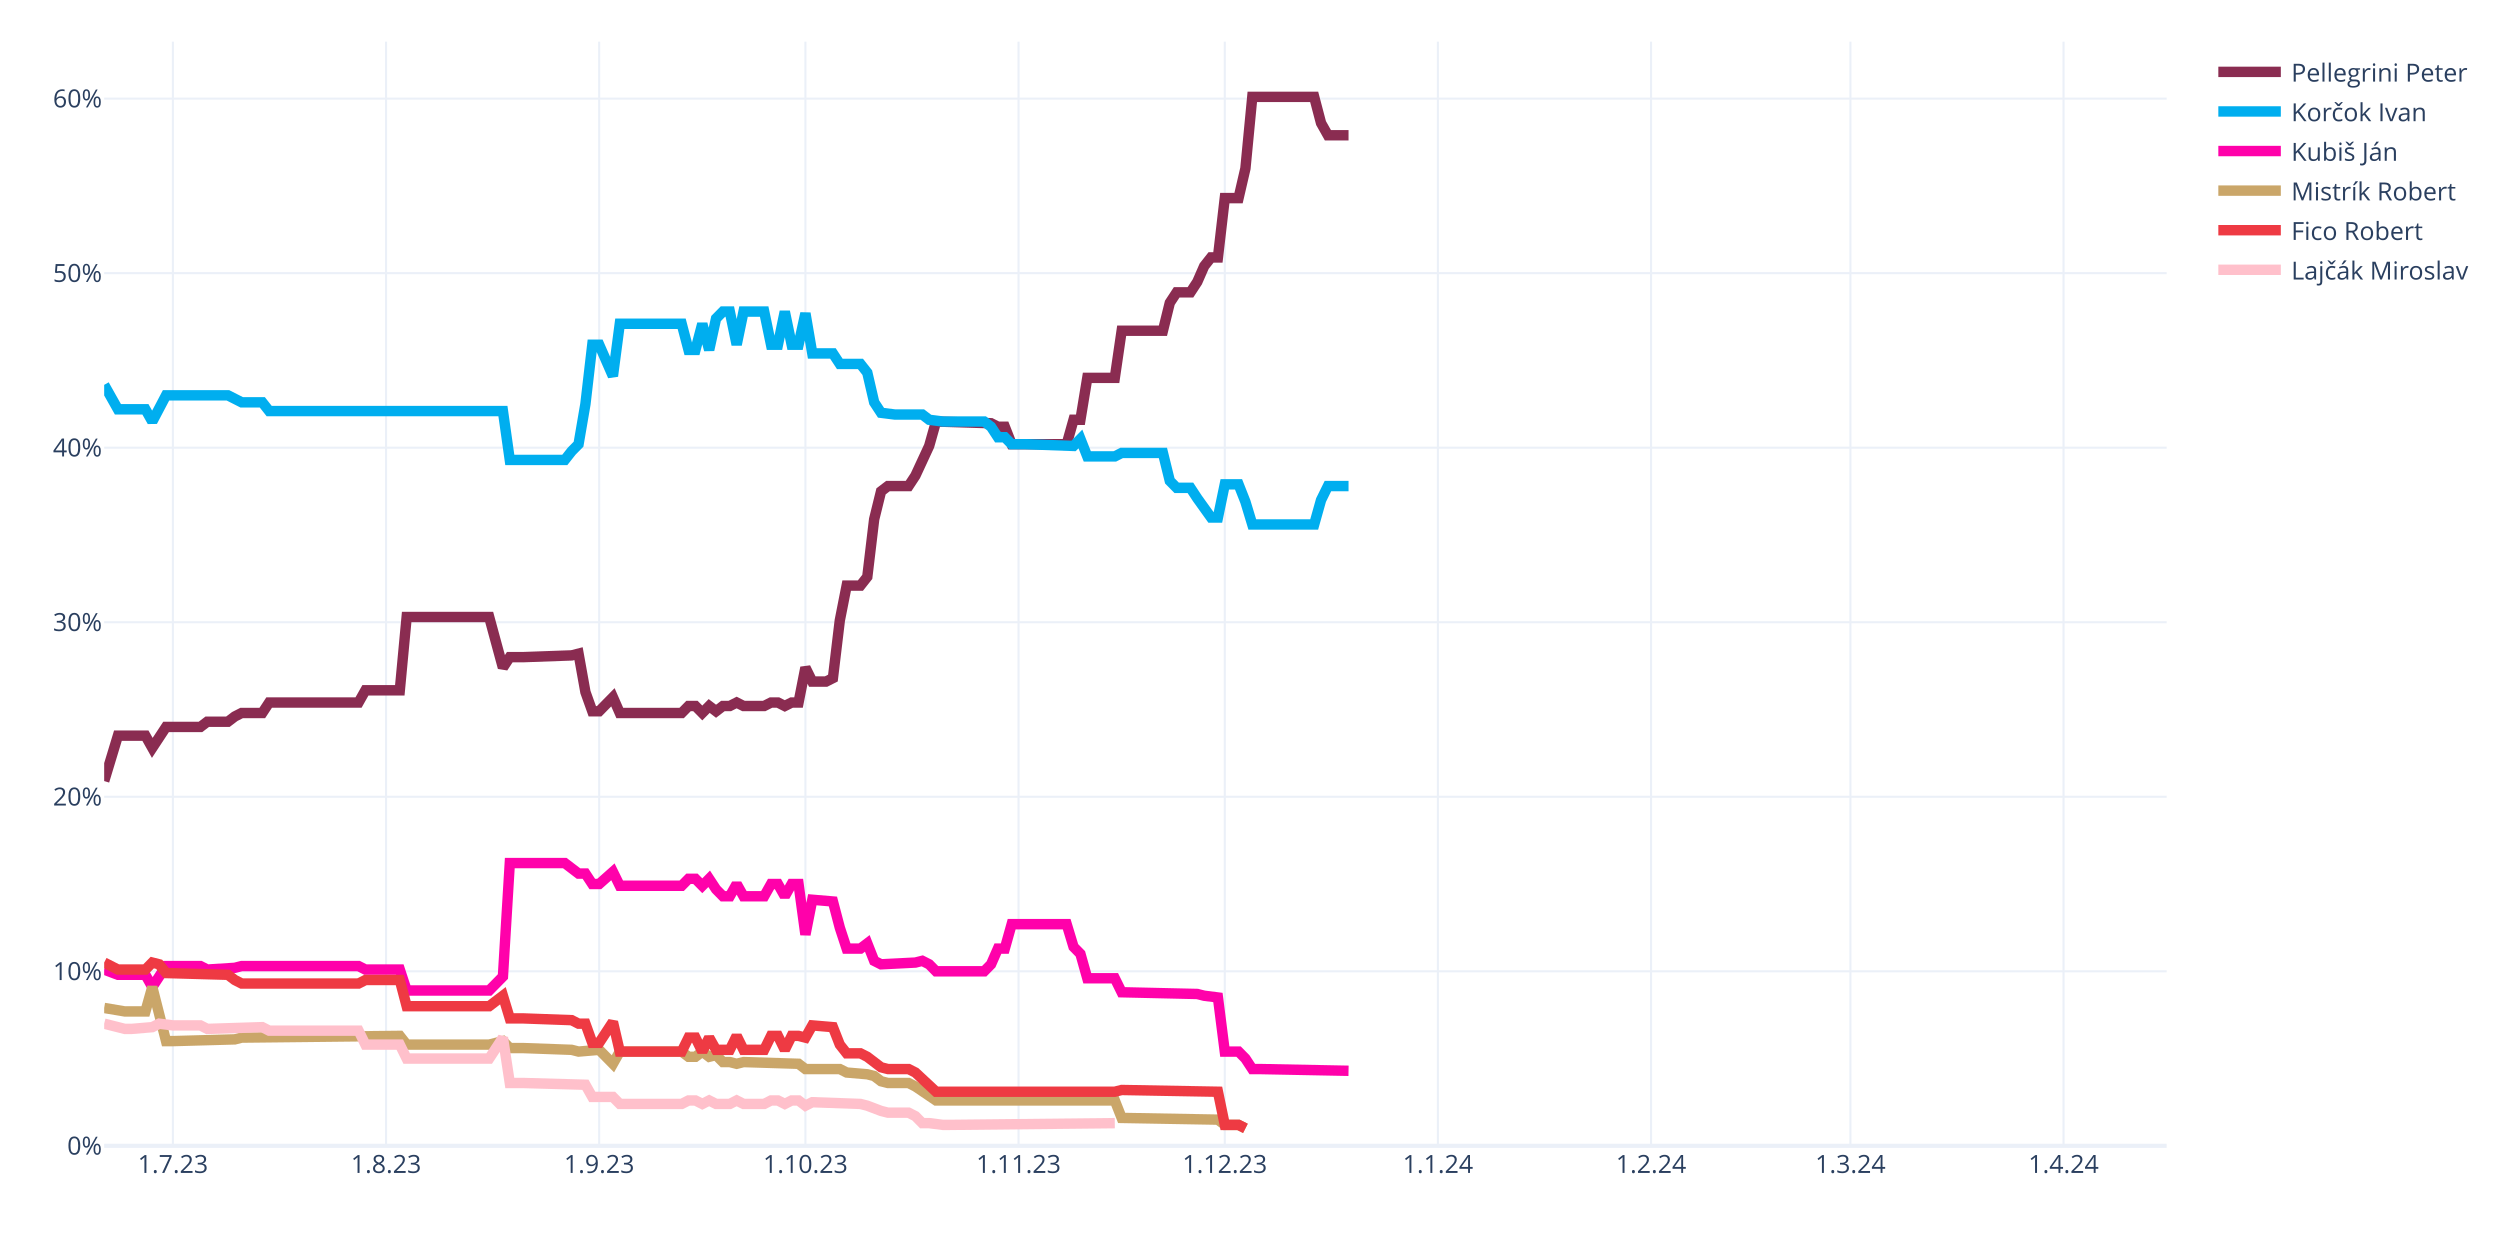
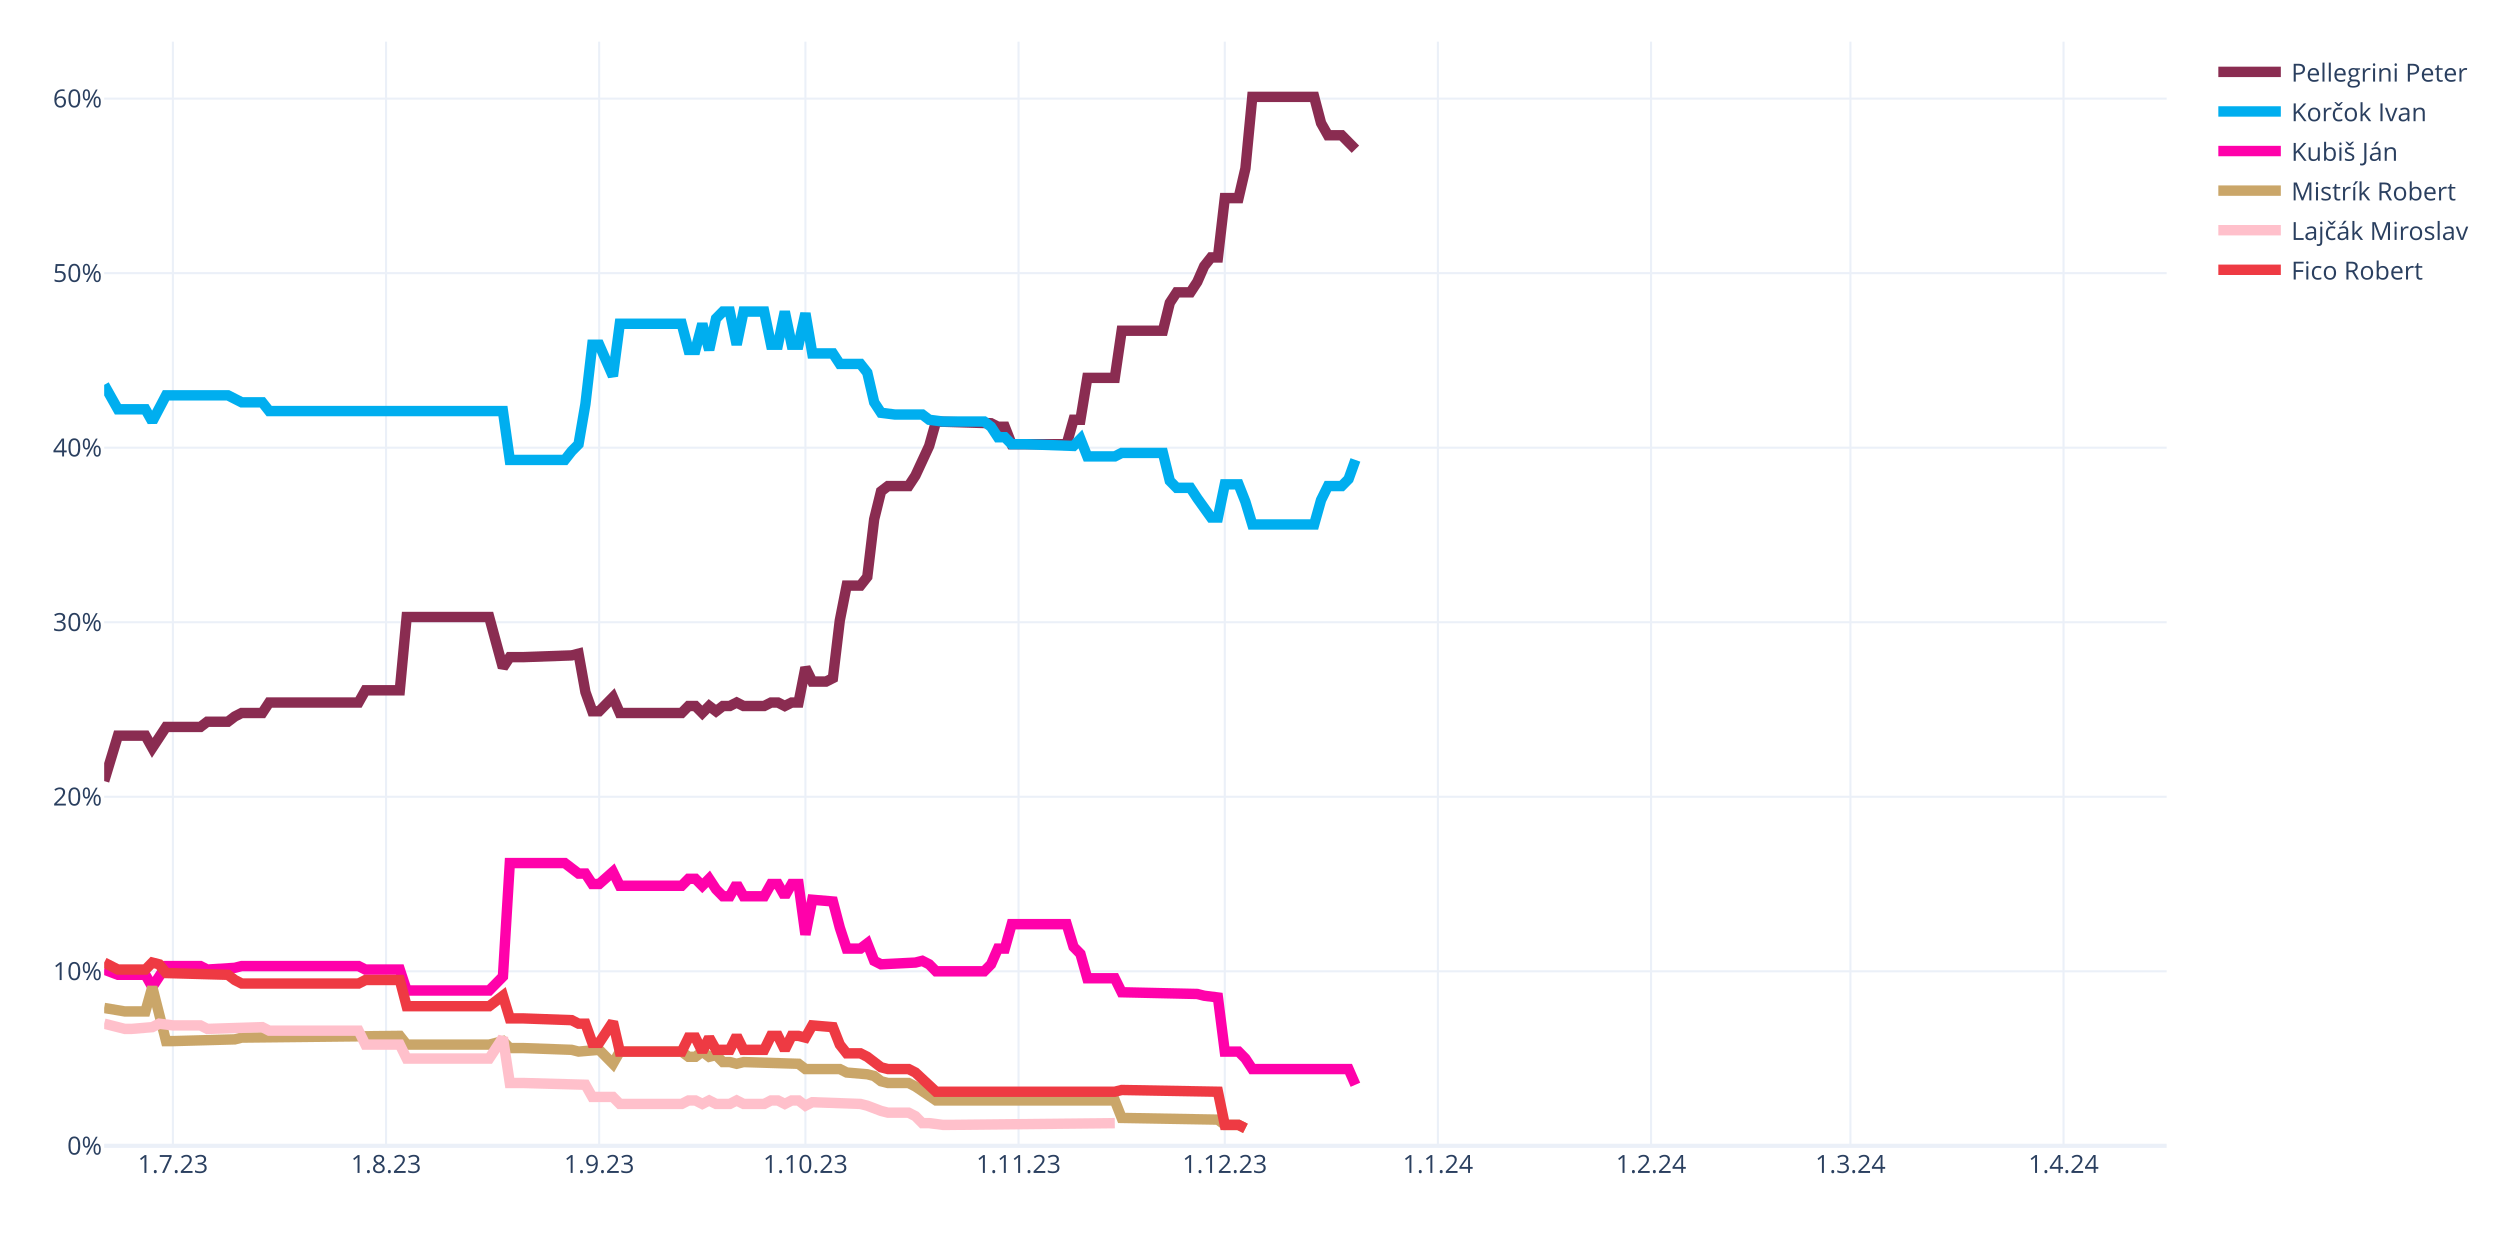
<svg xmlns="http://www.w3.org/2000/svg" class="main-svg" width="1200" height="600" style="" viewBox="0 0 1200 600">
  <rect x="0" y="0" width="1200" height="600" style="fill: rgb(255, 255, 255); fill-opacity: 1;" />
-   <defs id="defs-e17eb5">
+   <defs id="defs-224772">
    <g class="clips">
-       <clipPath id="clipe17eb5xyplot" class="plotclip">
+       <clipPath id="clip224772xyplot" class="plotclip">
        <rect width="990" height="530" />
      </clipPath>
-       <clipPath class="axesclip" id="clipe17eb5x">
+       <clipPath class="axesclip" id="clip224772x">
        <rect x="50" y="0" width="990" height="600" />
      </clipPath>
-       <clipPath class="axesclip" id="clipe17eb5y">
+       <clipPath class="axesclip" id="clip224772y">
        <rect x="0" y="20" width="1200" height="530" />
      </clipPath>
-       <clipPath class="axesclip" id="clipe17eb5xy">
+       <clipPath class="axesclip" id="clip224772xy">
        <rect x="50" y="20" width="990" height="530" />
      </clipPath>
    </g>
    <g class="gradients" />
    <g class="patterns" />
  </defs>
  <g class="bglayer" />
  <g class="layer-below">
    <g class="imagelayer" />
    <g class="shapelayer" />
  </g>
  <g class="cartesianlayer">
    <g class="subplot xy">
      <g class="layer-subplot">
        <g class="shapelayer" />
        <g class="imagelayer" />
      </g>
      <g class="minor-gridlayer">
        <g class="x" />
        <g class="y" />
      </g>
      <g class="gridlayer">
        <g class="x">
          <path class="xgrid crisp" transform="translate(83,0)" d="M0,20v530" style="stroke: rgb(235, 240, 248); stroke-opacity: 1; stroke-width: 1px;" />
          <path class="xgrid crisp" transform="translate(185.3,0)" d="M0,20v530" style="stroke: rgb(235, 240, 248); stroke-opacity: 1; stroke-width: 1px;" />
          <path class="xgrid crisp" transform="translate(287.6,0)" d="M0,20v530" style="stroke: rgb(235, 240, 248); stroke-opacity: 1; stroke-width: 1px;" />
          <path class="xgrid crisp" transform="translate(386.6,0)" d="M0,20v530" style="stroke: rgb(235, 240, 248); stroke-opacity: 1; stroke-width: 1px;" />
          <path class="xgrid crisp" transform="translate(488.9,0)" d="M0,20v530" style="stroke: rgb(235, 240, 248); stroke-opacity: 1; stroke-width: 1px;" />
          <path class="xgrid crisp" transform="translate(587.9,0)" d="M0,20v530" style="stroke: rgb(235, 240, 248); stroke-opacity: 1; stroke-width: 1px;" />
          <path class="xgrid crisp" transform="translate(690.2,0)" d="M0,20v530" style="stroke: rgb(235, 240, 248); stroke-opacity: 1; stroke-width: 1px;" />
          <path class="xgrid crisp" transform="translate(792.5,0)" d="M0,20v530" style="stroke: rgb(235, 240, 248); stroke-opacity: 1; stroke-width: 1px;" />
          <path class="xgrid crisp" transform="translate(888.2,0)" d="M0,20v530" style="stroke: rgb(235, 240, 248); stroke-opacity: 1; stroke-width: 1px;" />
          <path class="xgrid crisp" transform="translate(990.5,0)" d="M0,20v530" style="stroke: rgb(235, 240, 248); stroke-opacity: 1; stroke-width: 1px;" />
        </g>
        <g class="y">
          <path class="ygrid crisp" transform="translate(0,466.22)" d="M50,0h990" style="stroke: rgb(235, 240, 248); stroke-opacity: 1; stroke-width: 1px;" />
          <path class="ygrid crisp" transform="translate(0,382.45)" d="M50,0h990" style="stroke: rgb(235, 240, 248); stroke-opacity: 1; stroke-width: 1px;" />
          <path class="ygrid crisp" transform="translate(0,298.67)" d="M50,0h990" style="stroke: rgb(235, 240, 248); stroke-opacity: 1; stroke-width: 1px;" />
          <path class="ygrid crisp" transform="translate(0,214.89)" d="M50,0h990" style="stroke: rgb(235, 240, 248); stroke-opacity: 1; stroke-width: 1px;" />
          <path class="ygrid crisp" transform="translate(0,131.11)" d="M50,0h990" style="stroke: rgb(235, 240, 248); stroke-opacity: 1; stroke-width: 1px;" />
          <path class="ygrid crisp" transform="translate(0,47.34)" d="M50,0h990" style="stroke: rgb(235, 240, 248); stroke-opacity: 1; stroke-width: 1px;" />
        </g>
      </g>
      <g class="zerolinelayer">
        <path class="yzl zl crisp" transform="translate(0,550)" d="M50,0h990" style="stroke: rgb(235, 240, 248); stroke-opacity: 1; stroke-width: 2px;" />
      </g>
      <path class="xlines-below" />
      <path class="ylines-below" />
      <g class="overlines-below" />
      <g class="xaxislayer-below" />
      <g class="yaxislayer-below" />
      <g class="overaxes-below" />
-       <g class="plot" transform="translate(50,20)" clip-path="url(#clipe17eb5xyplot)">
+       <g class="plot" transform="translate(50,20)" clip-path="url(#clip224772xyplot)">
        <g class="scatterlayer mlayer">
-           <g class="trace scatter trace9b59e0" style="stroke-miterlimit: 2; opacity: 1;">
-             <g class="fills" />
-             <g class="errorbars" />
-             <g class="lines">
-               <path class="js-line" d="M0,354.91L6.6,333.12L9.9,333.12L19.8,333.12L23.1,338.99L29.7,328.94L33,328.94L46.2,328.94L49.5,326.42L59.4,326.42L62.7,323.91L66,322.23L69.3,322.23L75.9,322.23L79.2,317.21L122.1,317.21L125.4,311.34L141.9,311.34L145.2,276.16L184.8,276.16L191.4,300.45L194.7,295.42L201.3,295.42L224.4,294.59L227.7,293.75L231,312.18L234.3,321.4L237.6,321.4L240.9,318.04L244.2,314.69L247.5,322.23L277.2,322.23L280.5,318.88L283.8,318.88L287.1,322.23L290.4,318.88L293.7,321.4L297,318.88L300.3,318.88L303.6,317.21L306.9,318.88L316.8,318.88L320.1,317.21L323.4,317.21L326.7,318.88L330,317.21L333.3,317.21L336.6,300.45L339.9,307.15L346.5,307.15L349.8,305.48L353.1,277.83L356.4,261.08L363,261.08L366.3,256.89L369.6,229.24L372.9,215.84L376.2,213.32L379.5,213.32L386.1,213.32L389.4,208.3L396,194.05L399.3,182.33L425.7,183.16L429,184.84L432.3,184.84L435.6,193.22L462,193.22L465.3,181.49L468.6,181.49L471.9,161.38L485.1,161.38L488.4,138.76L508.2,138.76L511.5,125.36L514.8,120.33L518.1,120.33L521.4,120.33L524.7,115.3L528,107.76L531.3,103.57L534.6,103.57L537.9,75.09L544.5,75.09L547.8,60.85L551.1,26.5L554.4,26.5L580.8,26.5L584.1,39.07L587.4,44.93L590.7,44.93L597.3,44.93" style="vector-effect: none; fill: none; stroke: rgb(138, 44, 81); stroke-opacity: 1; stroke-width: 5px; opacity: 1;" />
-             </g>
-             <g class="points" />
-             <g class="text" />
-           </g>
-           <g class="trace scatter trace90d106" style="stroke-miterlimit: 2; opacity: 1;">
-             <g class="fills" />
-             <g class="errorbars" />
-             <g class="lines">
-               <path class="js-line" d="M0,164.73L6.6,176.46L9.9,176.46L19.8,176.46L23.1,182.33L29.7,169.76L33,169.76L59.4,169.76L62.7,171.43L66,173.11L69.3,173.11L75.9,173.11L79.2,177.3L191.4,177.3L194.7,200.76L221.1,200.76L224.4,196.57L227.7,193.22L231,173.95L234.3,145.46L237.6,145.46L244.2,160.54L247.5,135.41L277.2,135.41L280.5,147.98L283.8,147.98L287.1,135.41L290.4,147.98L293.7,132.9L297,129.55L300.3,129.55L303.6,145.46L306.9,129.55L316.8,129.55L320.1,145.46L323.4,145.46L326.7,129.55L330,145.46L333.3,145.46L336.6,130.38L339.9,149.65L349.8,149.65L353.1,154.68L363,154.68L366.3,158.87L369.6,173.11L372.9,178.14L379.5,178.97L382.8,178.97L392.7,178.97L396,181.49L402.6,182.33L405.9,182.33L422.4,182.33L425.7,184.84L429,189.87L432.3,189.87L435.6,193.22L442.2,193.22L465.3,194.05L468.6,190.7L471.9,199.08L475.2,199.08L485.1,199.08L488.4,197.41L508.2,197.41L511.5,210.81L514.8,214.16L518.1,214.16L521.4,214.16L524.7,219.19L531.3,228.4L534.6,228.4L537.9,212.49L541.2,212.49L544.5,212.49L547.8,220.86L551.1,231.75L554.4,231.75L580.8,231.75L584.1,220.02L587.4,213.32L590.7,213.32L597.3,213.32" style="vector-effect: none; fill: none; stroke: rgb(0, 174, 239); stroke-opacity: 1; stroke-width: 5px; opacity: 1;" />
-             </g>
-             <g class="points" />
-             <g class="text" />
-           </g>
-           <g class="trace scatter trace6a7482" style="stroke-miterlimit: 2; opacity: 1;">
-             <g class="fills" />
-             <g class="errorbars" />
-             <g class="lines">
-               <path class="js-line" d="M0,445.39L6.6,447.9L9.9,447.9L19.8,447.9L23.1,453.76L29.7,443.71L33,443.71L46.2,443.71L49.5,445.39L62.7,444.55L66,443.71L122.1,443.71L125.4,445.39L141.9,445.39L145.2,455.44L184.8,455.44L191.4,448.74L194.7,394.28L201.3,394.28L221.1,394.28L224.4,396.79L227.7,399.31L231,399.31L234.3,404.33L237.6,404.33L244.2,398.47L247.5,405.17L277.2,405.17L280.5,401.82L283.8,401.82L287.1,405.17L290.4,401.82L293.7,406.85L297,410.2L300.3,410.2L303.6,404.33L306.9,410.2L316.8,410.2L320.1,404.33L323.4,404.33L326.7,410.2L330,404.33L333.3,404.33L336.6,428.63L339.9,411.87L349.8,412.71L353.1,425.28L356.4,435.33L359.7,435.33L363,435.33L366.3,432.82L369.6,441.2L372.9,442.87L389.4,442.03L392.7,441.2L396,442.87L399.3,446.22L422.4,446.22L425.7,442.87L429,435.33L432.3,435.33L435.6,423.6L442.2,423.6L462,423.6L465.3,434.49L468.6,437.85L471.9,449.57L485.1,449.57L488.4,456.28L524.7,457.11L528,457.95L534.6,458.79L537.9,484.76L544.5,484.76L547.8,488.11L551.1,493.14L554.4,493.14L597.3,493.98" style="vector-effect: none; fill: none; stroke: rgb(255, 1, 170); stroke-opacity: 1; stroke-width: 5px; opacity: 1;" />
-             </g>
-             <g class="points" />
-             <g class="text" />
-           </g>
-           <g class="trace scatter trace0ddc77" style="stroke-miterlimit: 2; opacity: 1;">
+           <g class="trace scatter trace7ae6d9" style="stroke-miterlimit: 2; opacity: 1;">
+             <g class="fills" />
+             <g class="errorbars" />
+             <g class="lines">
+               <path class="js-line" d="M0,354.91L6.6,333.12L9.9,333.12L19.8,333.12L23.1,338.99L29.7,328.94L33,328.94L46.2,328.94L49.5,326.42L59.4,326.42L62.7,323.91L66,322.23L69.3,322.23L75.9,322.23L79.2,317.21L122.1,317.21L125.4,311.34L141.9,311.34L145.2,276.16L184.8,276.16L191.4,300.45L194.7,295.42L201.3,295.42L224.4,294.59L227.7,293.75L231,312.18L234.3,321.4L237.6,321.4L240.9,318.04L244.2,314.69L247.5,322.23L277.2,322.23L280.5,318.88L283.8,318.88L287.1,322.23L290.4,318.88L293.7,321.4L297,318.88L300.3,318.88L303.6,317.21L306.9,318.88L316.8,318.88L320.1,317.21L323.4,317.21L326.7,318.88L330,317.21L333.3,317.21L336.6,300.45L339.9,307.15L346.5,307.15L349.8,305.48L353.1,277.83L356.4,261.08L363,261.08L366.3,256.89L369.6,229.24L372.9,215.84L376.2,213.32L379.5,213.32L386.1,213.32L389.4,208.3L396,194.05L399.3,182.33L425.7,183.16L429,184.84L432.3,184.84L435.6,193.22L462,193.22L465.3,181.49L468.6,181.49L471.9,161.38L485.1,161.38L488.4,138.76L508.2,138.76L511.5,125.36L514.8,120.33L518.1,120.33L521.4,120.33L524.7,115.3L528,107.76L531.3,103.57L534.6,103.57L537.9,75.09L544.5,75.09L547.8,60.85L551.1,26.5L554.4,26.5L580.8,26.5L584.1,39.07L587.4,44.93L590.7,44.93L594,44.93L597.3,48.28L600.6,51.63" style="vector-effect: none; fill: none; stroke: rgb(138, 44, 81); stroke-opacity: 1; stroke-width: 5px; opacity: 1;" />
+             </g>
+             <g class="points" />
+             <g class="text" />
+           </g>
+           <g class="trace scatter trace6bc4df" style="stroke-miterlimit: 2; opacity: 1;">
+             <g class="fills" />
+             <g class="errorbars" />
+             <g class="lines">
+               <path class="js-line" d="M0,164.73L6.6,176.46L9.9,176.46L19.8,176.46L23.1,182.33L29.7,169.76L33,169.76L59.4,169.76L62.7,171.43L66,173.11L69.3,173.11L75.9,173.11L79.2,177.3L191.4,177.3L194.7,200.76L221.1,200.76L224.4,196.57L227.7,193.22L231,173.95L234.3,145.46L237.6,145.46L244.2,160.54L247.5,135.41L277.2,135.41L280.5,147.98L283.8,147.98L287.1,135.41L290.4,147.98L293.7,132.9L297,129.55L300.3,129.55L303.6,145.46L306.9,129.55L316.8,129.55L320.1,145.46L323.4,145.46L326.7,129.55L330,145.46L333.3,145.46L336.6,130.38L339.9,149.65L349.8,149.65L353.1,154.68L363,154.68L366.3,158.87L369.6,173.11L372.9,178.14L379.5,178.97L382.8,178.97L392.7,178.97L396,181.49L402.6,182.33L405.9,182.33L422.4,182.33L425.7,184.84L429,189.87L432.3,189.87L435.6,193.22L442.2,193.22L465.3,194.05L468.6,190.7L471.9,199.08L475.2,199.08L485.1,199.08L488.4,197.41L508.2,197.41L511.5,210.81L514.8,214.16L518.1,214.16L521.4,214.16L524.7,219.19L531.3,228.4L534.6,228.4L537.9,212.49L541.2,212.49L544.5,212.49L547.8,220.86L551.1,231.75L554.4,231.75L580.8,231.75L584.1,220.02L587.4,213.32L590.7,213.32L594,213.32L597.3,209.97L600.6,200.76" style="vector-effect: none; fill: none; stroke: rgb(0, 174, 239); stroke-opacity: 1; stroke-width: 5px; opacity: 1;" />
+             </g>
+             <g class="points" />
+             <g class="text" />
+           </g>
+           <g class="trace scatter trace5df67c" style="stroke-miterlimit: 2; opacity: 1;">
+             <g class="fills" />
+             <g class="errorbars" />
+             <g class="lines">
+               <path class="js-line" d="M0,445.39L6.6,447.9L9.9,447.9L19.8,447.9L23.1,453.76L29.7,443.71L33,443.71L46.2,443.71L49.5,445.39L62.7,444.55L66,443.71L122.1,443.71L125.4,445.39L141.9,445.39L145.2,455.44L184.8,455.44L191.4,448.74L194.7,394.28L201.3,394.28L221.1,394.28L224.4,396.79L227.7,399.31L231,399.31L234.3,404.33L237.6,404.33L244.2,398.47L247.5,405.17L277.2,405.17L280.5,401.82L283.8,401.82L287.1,405.17L290.4,401.82L293.7,406.85L297,410.2L300.3,410.2L303.6,404.33L306.9,410.2L316.8,410.2L320.1,404.33L323.4,404.33L326.7,410.2L330,404.33L333.3,404.33L336.6,428.63L339.9,411.87L349.8,412.71L353.1,425.28L356.4,435.33L359.7,435.33L363,435.33L366.3,432.82L369.6,441.2L372.9,442.87L389.4,442.03L392.7,441.2L396,442.87L399.3,446.22L422.4,446.22L425.7,442.87L429,435.33L432.3,435.33L435.6,423.6L442.2,423.6L462,423.6L465.3,434.49L468.6,437.85L471.9,449.57L485.1,449.57L488.4,456.28L524.7,457.11L528,457.95L534.6,458.79L537.9,484.76L544.5,484.76L547.8,488.11L551.1,493.14L554.4,493.14L597.3,493.14L600.6,500.68" style="vector-effect: none; fill: none; stroke: rgb(255, 1, 170); stroke-opacity: 1; stroke-width: 5px; opacity: 1;" />
+             </g>
+             <g class="points" />
+             <g class="text" />
+           </g>
+           <g class="trace scatter traced72521" style="stroke-miterlimit: 2; opacity: 1;">
            <g class="fills" />
            <g class="errorbars" />
            <g class="lines">
              <path class="js-line" d="M0,463.82L9.9,465.49L13.2,465.49L19.8,465.49L23.1,453.76L29.7,479.73L33,479.73L62.7,478.9L66,478.06L141.9,477.22L145.2,481.41L184.8,481.41L191.4,479.73L194.7,483.08L201.3,483.08L224.4,483.92L227.7,484.76L237.6,483.92L240.9,487.27L244.2,490.62L247.5,484.76L277.2,484.76L280.5,487.27L283.8,487.27L287.1,484.76L290.4,487.27L293.7,486.44L297,489.79L300.3,489.79L303.6,490.62L306.9,489.79L333.3,490.62L336.6,493.14L353.1,493.14L356.4,494.81L366.3,495.65L369.6,496.49L372.9,499L376.2,499.84L386.1,499.84L389.4,501.52L399.3,508.22L402.6,508.22L485.1,508.22L488.4,516.6L534.6,517.43L537.9,519.95L544.5,519.95L547.8,521.62" style="vector-effect: none; fill: none; stroke: rgb(202, 166, 105); stroke-opacity: 1; stroke-width: 5px; opacity: 1;" />
            </g>
            <g class="points" />
            <g class="text" />
          </g>
-           <g class="trace scatter trace013d7a" style="stroke-miterlimit: 2; opacity: 1;">
+           <g class="trace scatter trace1ecf2c" style="stroke-miterlimit: 2; opacity: 1;">
+             <g class="fills" />
+             <g class="errorbars" />
+             <g class="lines">
+               <path class="js-line" d="M0,471.36L9.9,473.87L13.2,473.87L23.1,473.03L26.4,471.36L33,472.19L36.3,472.19L46.2,472.19L49.5,473.87L75.9,473.03L79.2,474.71L122.1,474.71L125.4,481.41L141.9,481.41L145.2,488.11L184.8,488.11L191.4,478.06L194.7,499.84L201.3,499.84L231,500.68L234.3,506.54L244.2,506.54L247.5,509.89L277.2,509.89L280.5,508.22L283.8,508.22L287.1,509.89L290.4,508.22L293.7,509.89L300.3,509.89L303.6,508.22L306.9,509.89L310.2,509.89L316.8,509.89L320.1,508.22L323.4,508.22L326.7,509.89L330,508.22L333.3,508.22L336.6,510.73L339.9,509.06L363,509.89L366.3,510.73L372.9,513.24L376.2,514.08L386.1,514.08L389.4,515.76L392.7,519.11L396,519.11L402.6,519.95L405.9,519.95L485.1,519.11" style="vector-effect: none; fill: none; stroke: rgb(255, 192, 203); stroke-opacity: 1; stroke-width: 5px; opacity: 1;" />
+             </g>
+             <g class="points" />
+             <g class="text" />
+           </g>
+           <g class="trace scatter tracecc75b1" style="stroke-miterlimit: 2; opacity: 1;">
            <g class="fills" />
            <g class="errorbars" />
            <g class="lines">
              <path class="js-line" d="M0,442.03L6.6,445.39L9.9,445.39L19.8,445.39L23.1,442.03L26.4,442.87L29.7,447.06L59.4,447.9L62.7,450.41L66,452.09L69.3,452.09L122.1,452.09L125.4,450.41L141.9,450.41L145.2,462.98L184.8,462.98L191.4,457.95L194.7,468.84L201.3,468.84L224.4,469.68L227.7,471.36L231,471.36L234.3,480.57L237.6,480.57L240.9,475.54L244.2,470.52L247.5,484.76L277.2,484.76L280.5,478.06L283.8,478.06L287.1,484.76L290.4,478.06L293.7,483.92L300.3,483.92L303.6,477.22L306.9,483.92L310.2,483.92L316.8,483.92L320.1,477.22L323.4,477.22L326.7,483.92L330,477.22L333.3,477.22L336.6,478.06L339.9,472.19L349.8,473.03L353.1,481.41L356.4,485.6L359.7,485.6L363,485.6L366.3,487.27L372.9,492.3L376.2,493.14L386.1,493.14L389.4,494.81L399.3,504.03L402.6,504.03L485.1,504.03L488.4,503.19L534.6,504.03L537.9,519.95L544.5,519.95L547.8,521.62" style="vector-effect: none; fill: none; stroke: rgb(238, 58, 67); stroke-opacity: 1; stroke-width: 5px; opacity: 1;" />
-             </g>
-             <g class="points" />
-             <g class="text" />
-           </g>
-           <g class="trace scatter trace55e584" style="stroke-miterlimit: 2; opacity: 1;">
-             <g class="fills" />
-             <g class="errorbars" />
-             <g class="lines">
-               <path class="js-line" d="M0,471.36L9.9,473.87L13.2,473.87L23.1,473.03L26.4,471.36L33,472.19L36.3,472.19L46.2,472.19L49.5,473.87L75.9,473.03L79.2,474.71L122.1,474.71L125.4,481.41L141.9,481.41L145.2,488.11L184.8,488.11L191.4,478.06L194.7,499.84L201.3,499.84L231,500.68L234.3,506.54L244.2,506.54L247.5,509.89L277.2,509.89L280.5,508.22L283.8,508.22L287.1,509.89L290.4,508.22L293.7,509.89L300.3,509.89L303.6,508.22L306.9,509.89L310.2,509.89L316.8,509.89L320.1,508.22L323.4,508.22L326.7,509.89L330,508.22L333.3,508.22L336.6,510.73L339.9,509.06L363,509.89L366.3,510.73L372.9,513.24L376.2,514.08L386.1,514.08L389.4,515.76L392.7,519.11L396,519.11L402.6,519.95L405.9,519.95L485.1,519.11" style="vector-effect: none; fill: none; stroke: rgb(255, 192, 203); stroke-opacity: 1; stroke-width: 5px; opacity: 1;" />
            </g>
            <g class="points" />
            <g class="text" />
          </g>
        </g>
      </g>
      <g class="overplot" />
      <path class="xlines-above crisp" d="M0,0" style="fill: none;" />
      <path class="ylines-above crisp" d="M0,0" style="fill: none;" />
      <g class="overlines-above" />
      <g class="xaxislayer-above">
        <g class="xtick">
          <text text-anchor="middle" x="0" y="563" transform="translate(83,0)" style="font-family: 'Open Sans', verdana, arial, sans-serif; font-size: 12px; fill: rgb(42, 63, 95); fill-opacity: 1; white-space: pre; opacity: 1;">1.7.23</text>
        </g>
        <g class="xtick">
          <text text-anchor="middle" x="0" y="563" style="font-family: 'Open Sans', verdana, arial, sans-serif; font-size: 12px; fill: rgb(42, 63, 95); fill-opacity: 1; white-space: pre; opacity: 1;" transform="translate(185.3,0)">1.8.23</text>
        </g>
        <g class="xtick">
          <text text-anchor="middle" x="0" y="563" style="font-family: 'Open Sans', verdana, arial, sans-serif; font-size: 12px; fill: rgb(42, 63, 95); fill-opacity: 1; white-space: pre; opacity: 1;" transform="translate(287.6,0)">1.9.23</text>
        </g>
        <g class="xtick">
          <text text-anchor="middle" x="0" y="563" style="font-family: 'Open Sans', verdana, arial, sans-serif; font-size: 12px; fill: rgb(42, 63, 95); fill-opacity: 1; white-space: pre; opacity: 1;" transform="translate(386.6,0)">1.10.23</text>
        </g>
        <g class="xtick">
          <text text-anchor="middle" x="0" y="563" style="font-family: 'Open Sans', verdana, arial, sans-serif; font-size: 12px; fill: rgb(42, 63, 95); fill-opacity: 1; white-space: pre; opacity: 1;" transform="translate(488.9,0)">1.11.23</text>
        </g>
        <g class="xtick">
          <text text-anchor="middle" x="0" y="563" style="font-family: 'Open Sans', verdana, arial, sans-serif; font-size: 12px; fill: rgb(42, 63, 95); fill-opacity: 1; white-space: pre; opacity: 1;" transform="translate(587.9,0)">1.12.23</text>
        </g>
        <g class="xtick">
          <text text-anchor="middle" x="0" y="563" style="font-family: 'Open Sans', verdana, arial, sans-serif; font-size: 12px; fill: rgb(42, 63, 95); fill-opacity: 1; white-space: pre; opacity: 1;" transform="translate(690.2,0)">1.1.24</text>
        </g>
        <g class="xtick">
          <text text-anchor="middle" x="0" y="563" style="font-family: 'Open Sans', verdana, arial, sans-serif; font-size: 12px; fill: rgb(42, 63, 95); fill-opacity: 1; white-space: pre; opacity: 1;" transform="translate(792.5,0)">1.2.24</text>
        </g>
        <g class="xtick">
          <text text-anchor="middle" x="0" y="563" style="font-family: 'Open Sans', verdana, arial, sans-serif; font-size: 12px; fill: rgb(42, 63, 95); fill-opacity: 1; white-space: pre; opacity: 1;" transform="translate(888.2,0)">1.3.24</text>
        </g>
        <g class="xtick">
          <text text-anchor="middle" x="0" y="563" style="font-family: 'Open Sans', verdana, arial, sans-serif; font-size: 12px; fill: rgb(42, 63, 95); fill-opacity: 1; white-space: pre; opacity: 1;" transform="translate(990.5,0)">1.4.24</text>
        </g>
      </g>
      <g class="yaxislayer-above">
        <g class="ytick">
          <text text-anchor="end" x="49" y="4.2" transform="translate(0,550)" style="font-family: 'Open Sans', verdana, arial, sans-serif; font-size: 12px; fill: rgb(42, 63, 95); fill-opacity: 1; white-space: pre; opacity: 1;">0%</text>
        </g>
        <g class="ytick">
          <text text-anchor="end" x="49" y="4.2" style="font-family: 'Open Sans', verdana, arial, sans-serif; font-size: 12px; fill: rgb(42, 63, 95); fill-opacity: 1; white-space: pre; opacity: 1;" transform="translate(0,466.22)">10%</text>
        </g>
        <g class="ytick">
          <text text-anchor="end" x="49" y="4.2" style="font-family: 'Open Sans', verdana, arial, sans-serif; font-size: 12px; fill: rgb(42, 63, 95); fill-opacity: 1; white-space: pre; opacity: 1;" transform="translate(0,382.45)">20%</text>
        </g>
        <g class="ytick">
          <text text-anchor="end" x="49" y="4.2" style="font-family: 'Open Sans', verdana, arial, sans-serif; font-size: 12px; fill: rgb(42, 63, 95); fill-opacity: 1; white-space: pre; opacity: 1;" transform="translate(0,298.67)">30%</text>
        </g>
        <g class="ytick">
          <text text-anchor="end" x="49" y="4.2" style="font-family: 'Open Sans', verdana, arial, sans-serif; font-size: 12px; fill: rgb(42, 63, 95); fill-opacity: 1; white-space: pre; opacity: 1;" transform="translate(0,214.89)">40%</text>
        </g>
        <g class="ytick">
          <text text-anchor="end" x="49" y="4.2" style="font-family: 'Open Sans', verdana, arial, sans-serif; font-size: 12px; fill: rgb(42, 63, 95); fill-opacity: 1; white-space: pre; opacity: 1;" transform="translate(0,131.11)">50%</text>
        </g>
        <g class="ytick">
          <text text-anchor="end" x="49" y="4.2" style="font-family: 'Open Sans', verdana, arial, sans-serif; font-size: 12px; fill: rgb(42, 63, 95); fill-opacity: 1; white-space: pre; opacity: 1;" transform="translate(0,47.34)">60%</text>
        </g>
      </g>
      <g class="overaxes-above" />
    </g>
  </g>
  <g class="polarlayer" />
  <g class="smithlayer" />
  <g class="ternarylayer" />
  <g class="geolayer" />
  <g class="funnelarealayer" />
  <g class="pielayer" />
  <g class="iciclelayer" />
  <g class="treemaplayer" />
  <g class="sunburstlayer" />
  <g class="glimages" />
-   <defs id="topdefs-e17eb5">
+   <defs id="topdefs-224772">
    <g class="clips" />
-     <clipPath id="legende17eb5">
+     <clipPath id="legend224772">
      <rect width="128" height="124" x="0" y="0" />
    </clipPath>
  </defs>
  <g class="layer-above">
    <g class="imagelayer" />
    <g class="shapelayer" />
  </g>
  <g class="infolayer">
    <g class="legend" pointer-events="all" transform="translate(1059.8,20)">
      <rect class="bg" shape-rendering="crispEdges" style="stroke: rgb(68, 68, 68); stroke-opacity: 1; fill: rgb(255, 255, 255); fill-opacity: 1; stroke-width: 0px;" width="128" height="124" x="0" y="0" />
-       <g class="scrollbox" transform="" clip-path="url(#legende17eb5)">
+       <g class="scrollbox" transform="" clip-path="url(#legend224772)">
        <g class="groups">
          <g class="traces" transform="translate(0,14.5)" style="opacity: 1;">
            <text class="legendtext" text-anchor="start" x="40" y="4.68" style="font-family: 'Open Sans', verdana, arial, sans-serif; font-size: 12px; fill: rgb(42, 63, 95); fill-opacity: 1; white-space: pre;">Pellegrini Peter</text>
            <g class="layers" style="opacity: 1;">
              <g class="legendfill" />
              <g class="legendlines">
                <path class="js-line" d="M5,0h30" style="fill: none; stroke: rgb(138, 44, 81); stroke-opacity: 1; stroke-width: 5px;" />
              </g>
              <g class="legendsymbols">
                <g class="legendpoints" />
              </g>
            </g>
            <rect class="legendtoggle" x="0" y="-9.5" width="122.703" height="19" style="fill: rgb(0, 0, 0); fill-opacity: 0;" />
          </g>
          <g class="traces" transform="translate(0,33.5)" style="opacity: 1;">
            <text class="legendtext" text-anchor="start" x="40" y="4.68" style="font-family: 'Open Sans', verdana, arial, sans-serif; font-size: 12px; fill: rgb(42, 63, 95); fill-opacity: 1; white-space: pre;">Korčok Ivan</text>
            <g class="layers" style="opacity: 1;">
              <g class="legendfill" />
              <g class="legendlines">
                <path class="js-line" d="M5,0h30" style="fill: none; stroke: rgb(0, 174, 239); stroke-opacity: 1; stroke-width: 5px;" />
              </g>
              <g class="legendsymbols">
                <g class="legendpoints" />
              </g>
            </g>
            <rect class="legendtoggle" x="0" y="-9.5" width="122.703" height="19" style="fill: rgb(0, 0, 0); fill-opacity: 0;" />
          </g>
          <g class="traces" transform="translate(0,52.5)" style="opacity: 1;">
            <text class="legendtext" text-anchor="start" x="40" y="4.68" style="font-family: 'Open Sans', verdana, arial, sans-serif; font-size: 12px; fill: rgb(42, 63, 95); fill-opacity: 1; white-space: pre;">Kubiš Ján</text>
            <g class="layers" style="opacity: 1;">
              <g class="legendfill" />
              <g class="legendlines">
                <path class="js-line" d="M5,0h30" style="fill: none; stroke: rgb(255, 1, 170); stroke-opacity: 1; stroke-width: 5px;" />
              </g>
              <g class="legendsymbols">
                <g class="legendpoints" />
              </g>
            </g>
            <rect class="legendtoggle" x="0" y="-9.5" width="122.703" height="19" style="fill: rgb(0, 0, 0); fill-opacity: 0;" />
          </g>
          <g class="traces" transform="translate(0,71.5)" style="opacity: 1;">
            <text class="legendtext" text-anchor="start" x="40" y="4.68" style="font-family: 'Open Sans', verdana, arial, sans-serif; font-size: 12px; fill: rgb(42, 63, 95); fill-opacity: 1; white-space: pre;">Mistrík Robert</text>
            <g class="layers" style="opacity: 1;">
              <g class="legendfill" />
              <g class="legendlines">
                <path class="js-line" d="M5,0h30" style="fill: none; stroke: rgb(202, 166, 105); stroke-opacity: 1; stroke-width: 5px;" />
              </g>
              <g class="legendsymbols">
                <g class="legendpoints" />
              </g>
            </g>
            <rect class="legendtoggle" x="0" y="-9.5" width="122.703" height="19" style="fill: rgb(0, 0, 0); fill-opacity: 0;" />
          </g>
          <g class="traces" transform="translate(0,90.5)" style="opacity: 1;">
+             <text class="legendtext" text-anchor="start" x="40" y="4.68" style="font-family: 'Open Sans', verdana, arial, sans-serif; font-size: 12px; fill: rgb(42, 63, 95); fill-opacity: 1; white-space: pre;">Lajčák Miroslav</text>
+             <g class="layers" style="opacity: 1;">
+               <g class="legendfill" />
+               <g class="legendlines">
+                 <path class="js-line" d="M5,0h30" style="fill: none; stroke: rgb(255, 192, 203); stroke-opacity: 1; stroke-width: 5px;" />
+               </g>
+               <g class="legendsymbols">
+                 <g class="legendpoints" />
+               </g>
+             </g>
+             <rect class="legendtoggle" x="0" y="-9.5" width="122.703" height="19" style="fill: rgb(0, 0, 0); fill-opacity: 0;" />
+           </g>
+           <g class="traces" transform="translate(0,109.5)" style="opacity: 1;">
            <text class="legendtext" text-anchor="start" x="40" y="4.68" style="font-family: 'Open Sans', verdana, arial, sans-serif; font-size: 12px; fill: rgb(42, 63, 95); fill-opacity: 1; white-space: pre;">Fico Robert</text>
            <g class="layers" style="opacity: 1;">
              <g class="legendfill" />
              <g class="legendlines">
                <path class="js-line" d="M5,0h30" style="fill: none; stroke: rgb(238, 58, 67); stroke-opacity: 1; stroke-width: 5px;" />
-               </g>
-               <g class="legendsymbols">
-                 <g class="legendpoints" />
-               </g>
-             </g>
-             <rect class="legendtoggle" x="0" y="-9.5" width="122.703" height="19" style="fill: rgb(0, 0, 0); fill-opacity: 0;" />
-           </g>
-           <g class="traces" transform="translate(0,109.5)" style="opacity: 1;">
-             <text class="legendtext" text-anchor="start" x="40" y="4.68" style="font-family: 'Open Sans', verdana, arial, sans-serif; font-size: 12px; fill: rgb(42, 63, 95); fill-opacity: 1; white-space: pre;">Lajčák Miroslav</text>
-             <g class="layers" style="opacity: 1;">
-               <g class="legendfill" />
-               <g class="legendlines">
-                 <path class="js-line" d="M5,0h30" style="fill: none; stroke: rgb(255, 192, 203); stroke-opacity: 1; stroke-width: 5px;" />
              </g>
              <g class="legendsymbols">
                <g class="legendpoints" />
              </g>
            </g>
            <rect class="legendtoggle" x="0" y="-9.5" width="122.703" height="19" style="fill: rgb(0, 0, 0); fill-opacity: 0;" />
          </g>
        </g>
      </g>
      <rect class="scrollbar" rx="20" ry="3" width="0" height="0" style="fill: rgb(128, 139, 164); fill-opacity: 1;" x="0" y="0" />
    </g>
    <g class="g-gtitle" />
    <g class="g-xtitle" />
    <g class="g-ytitle" />
  </g>
</svg>
